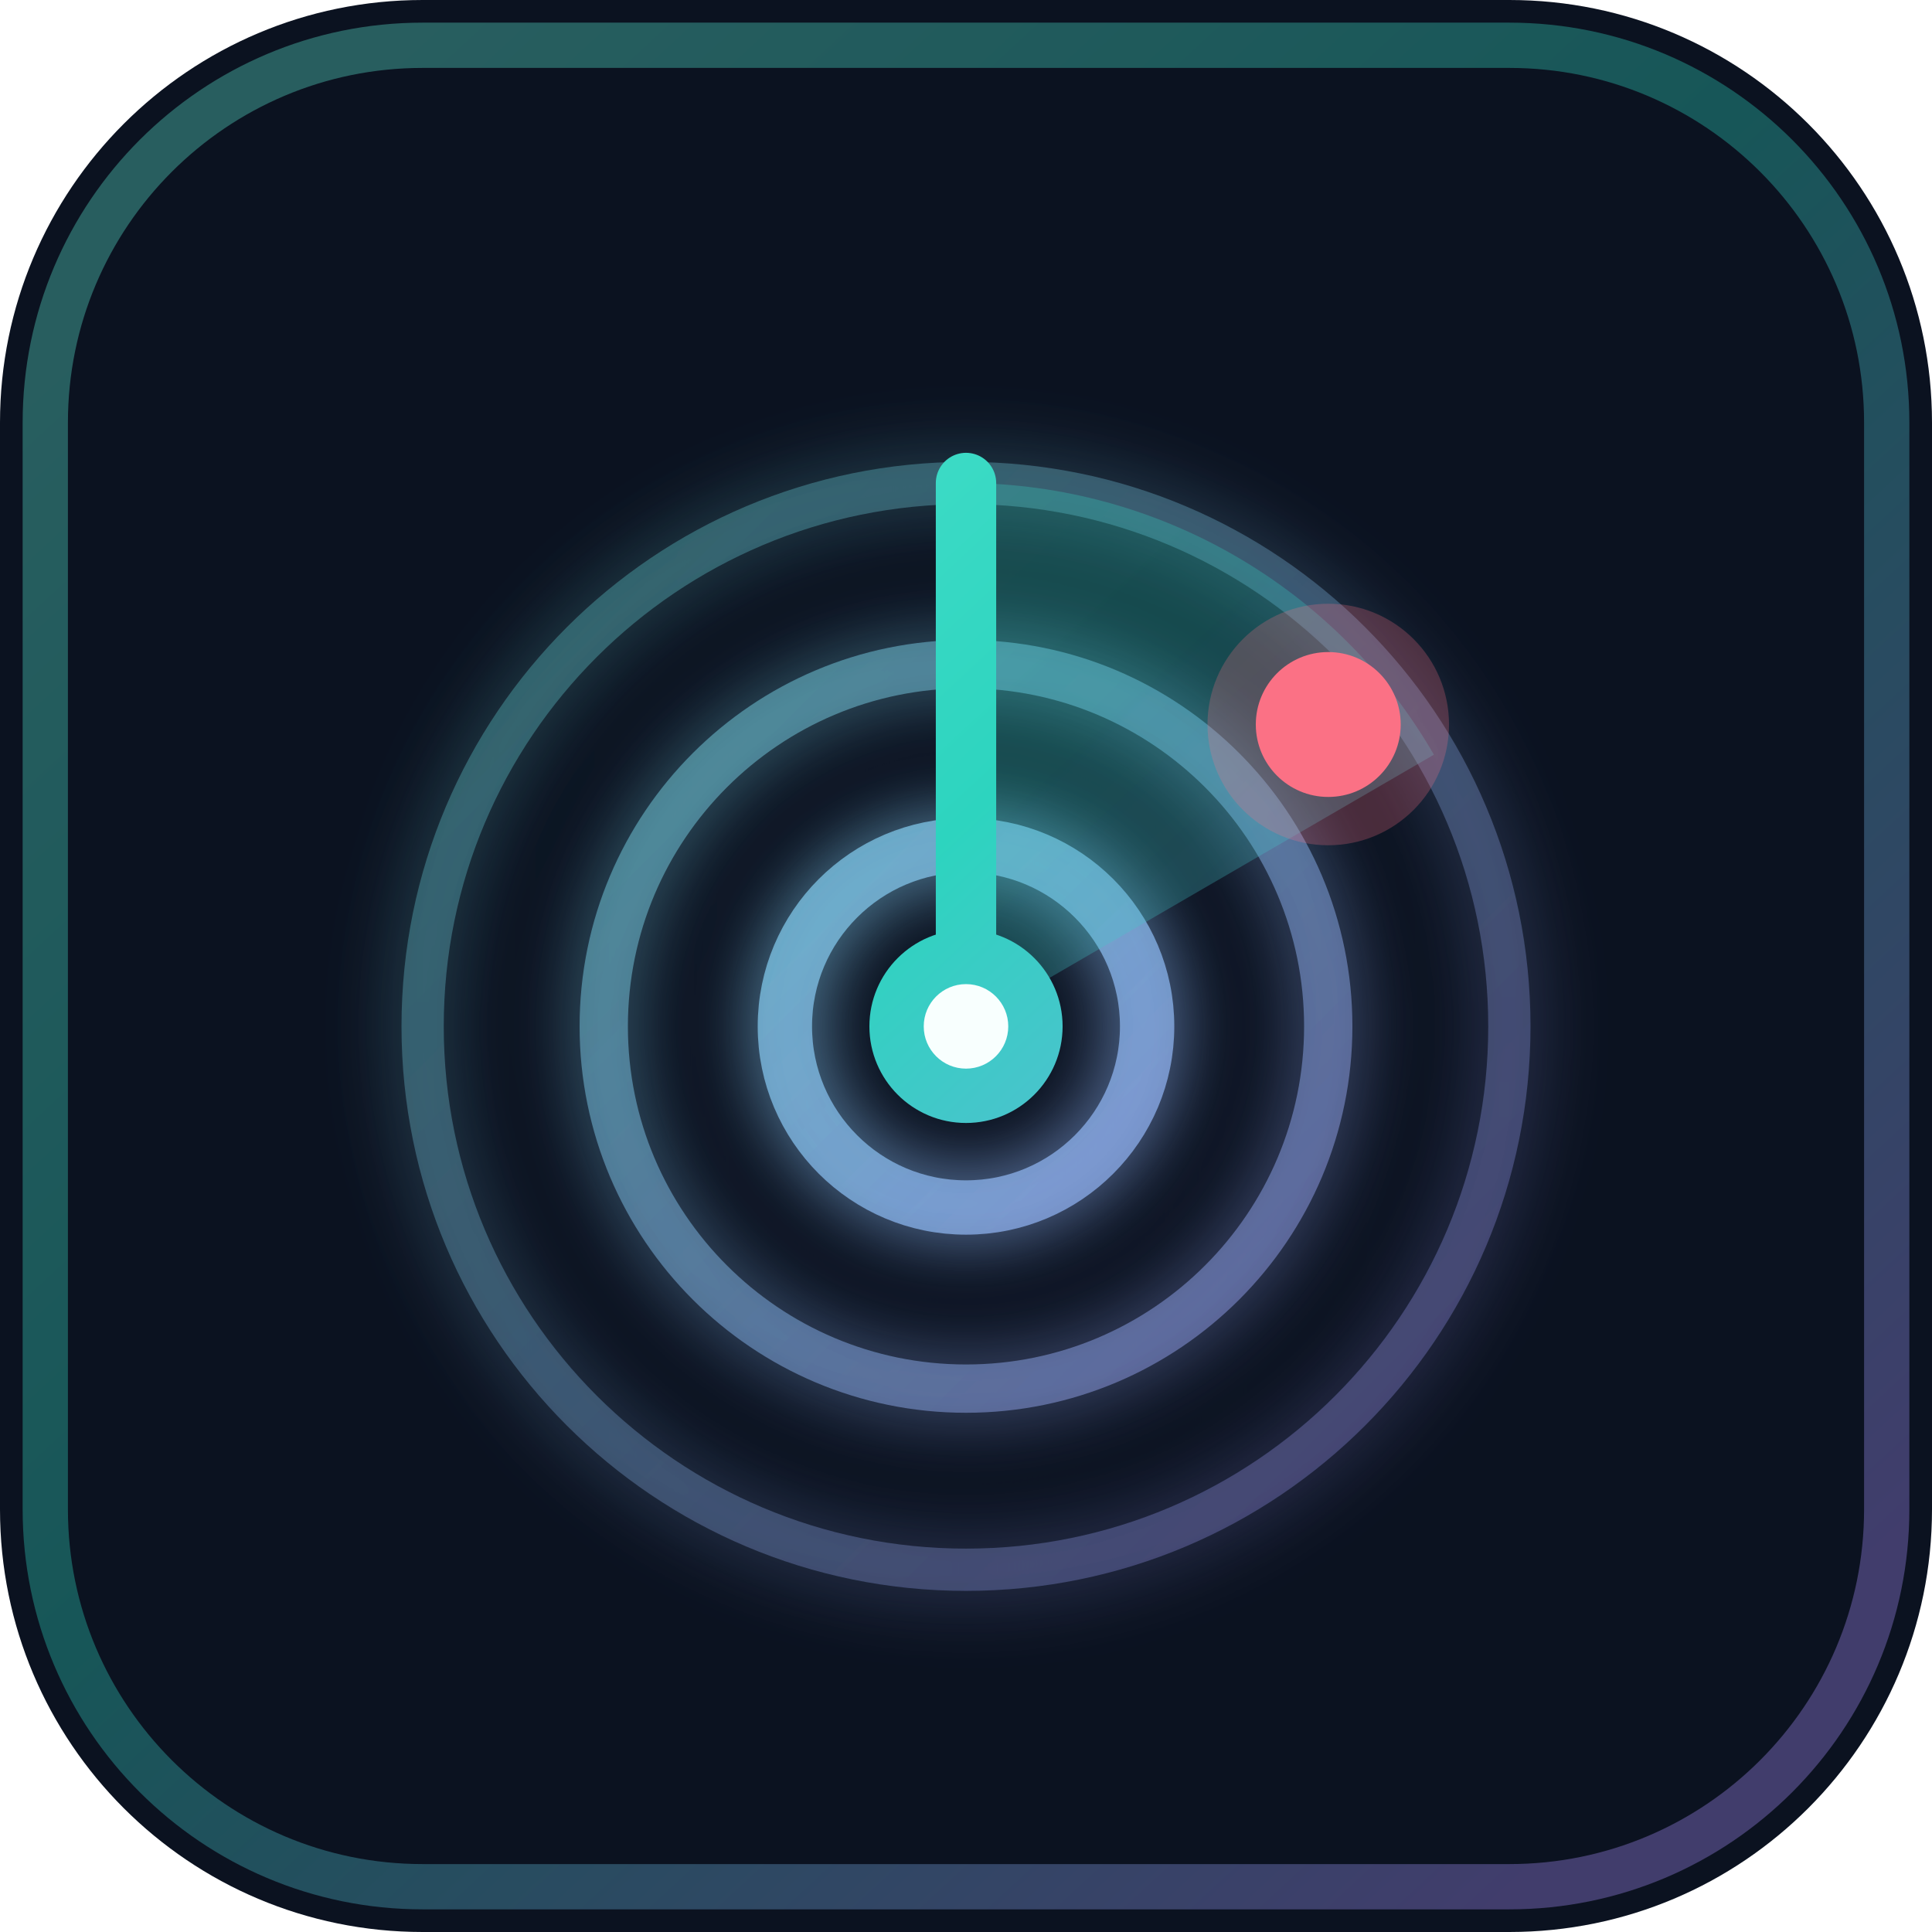
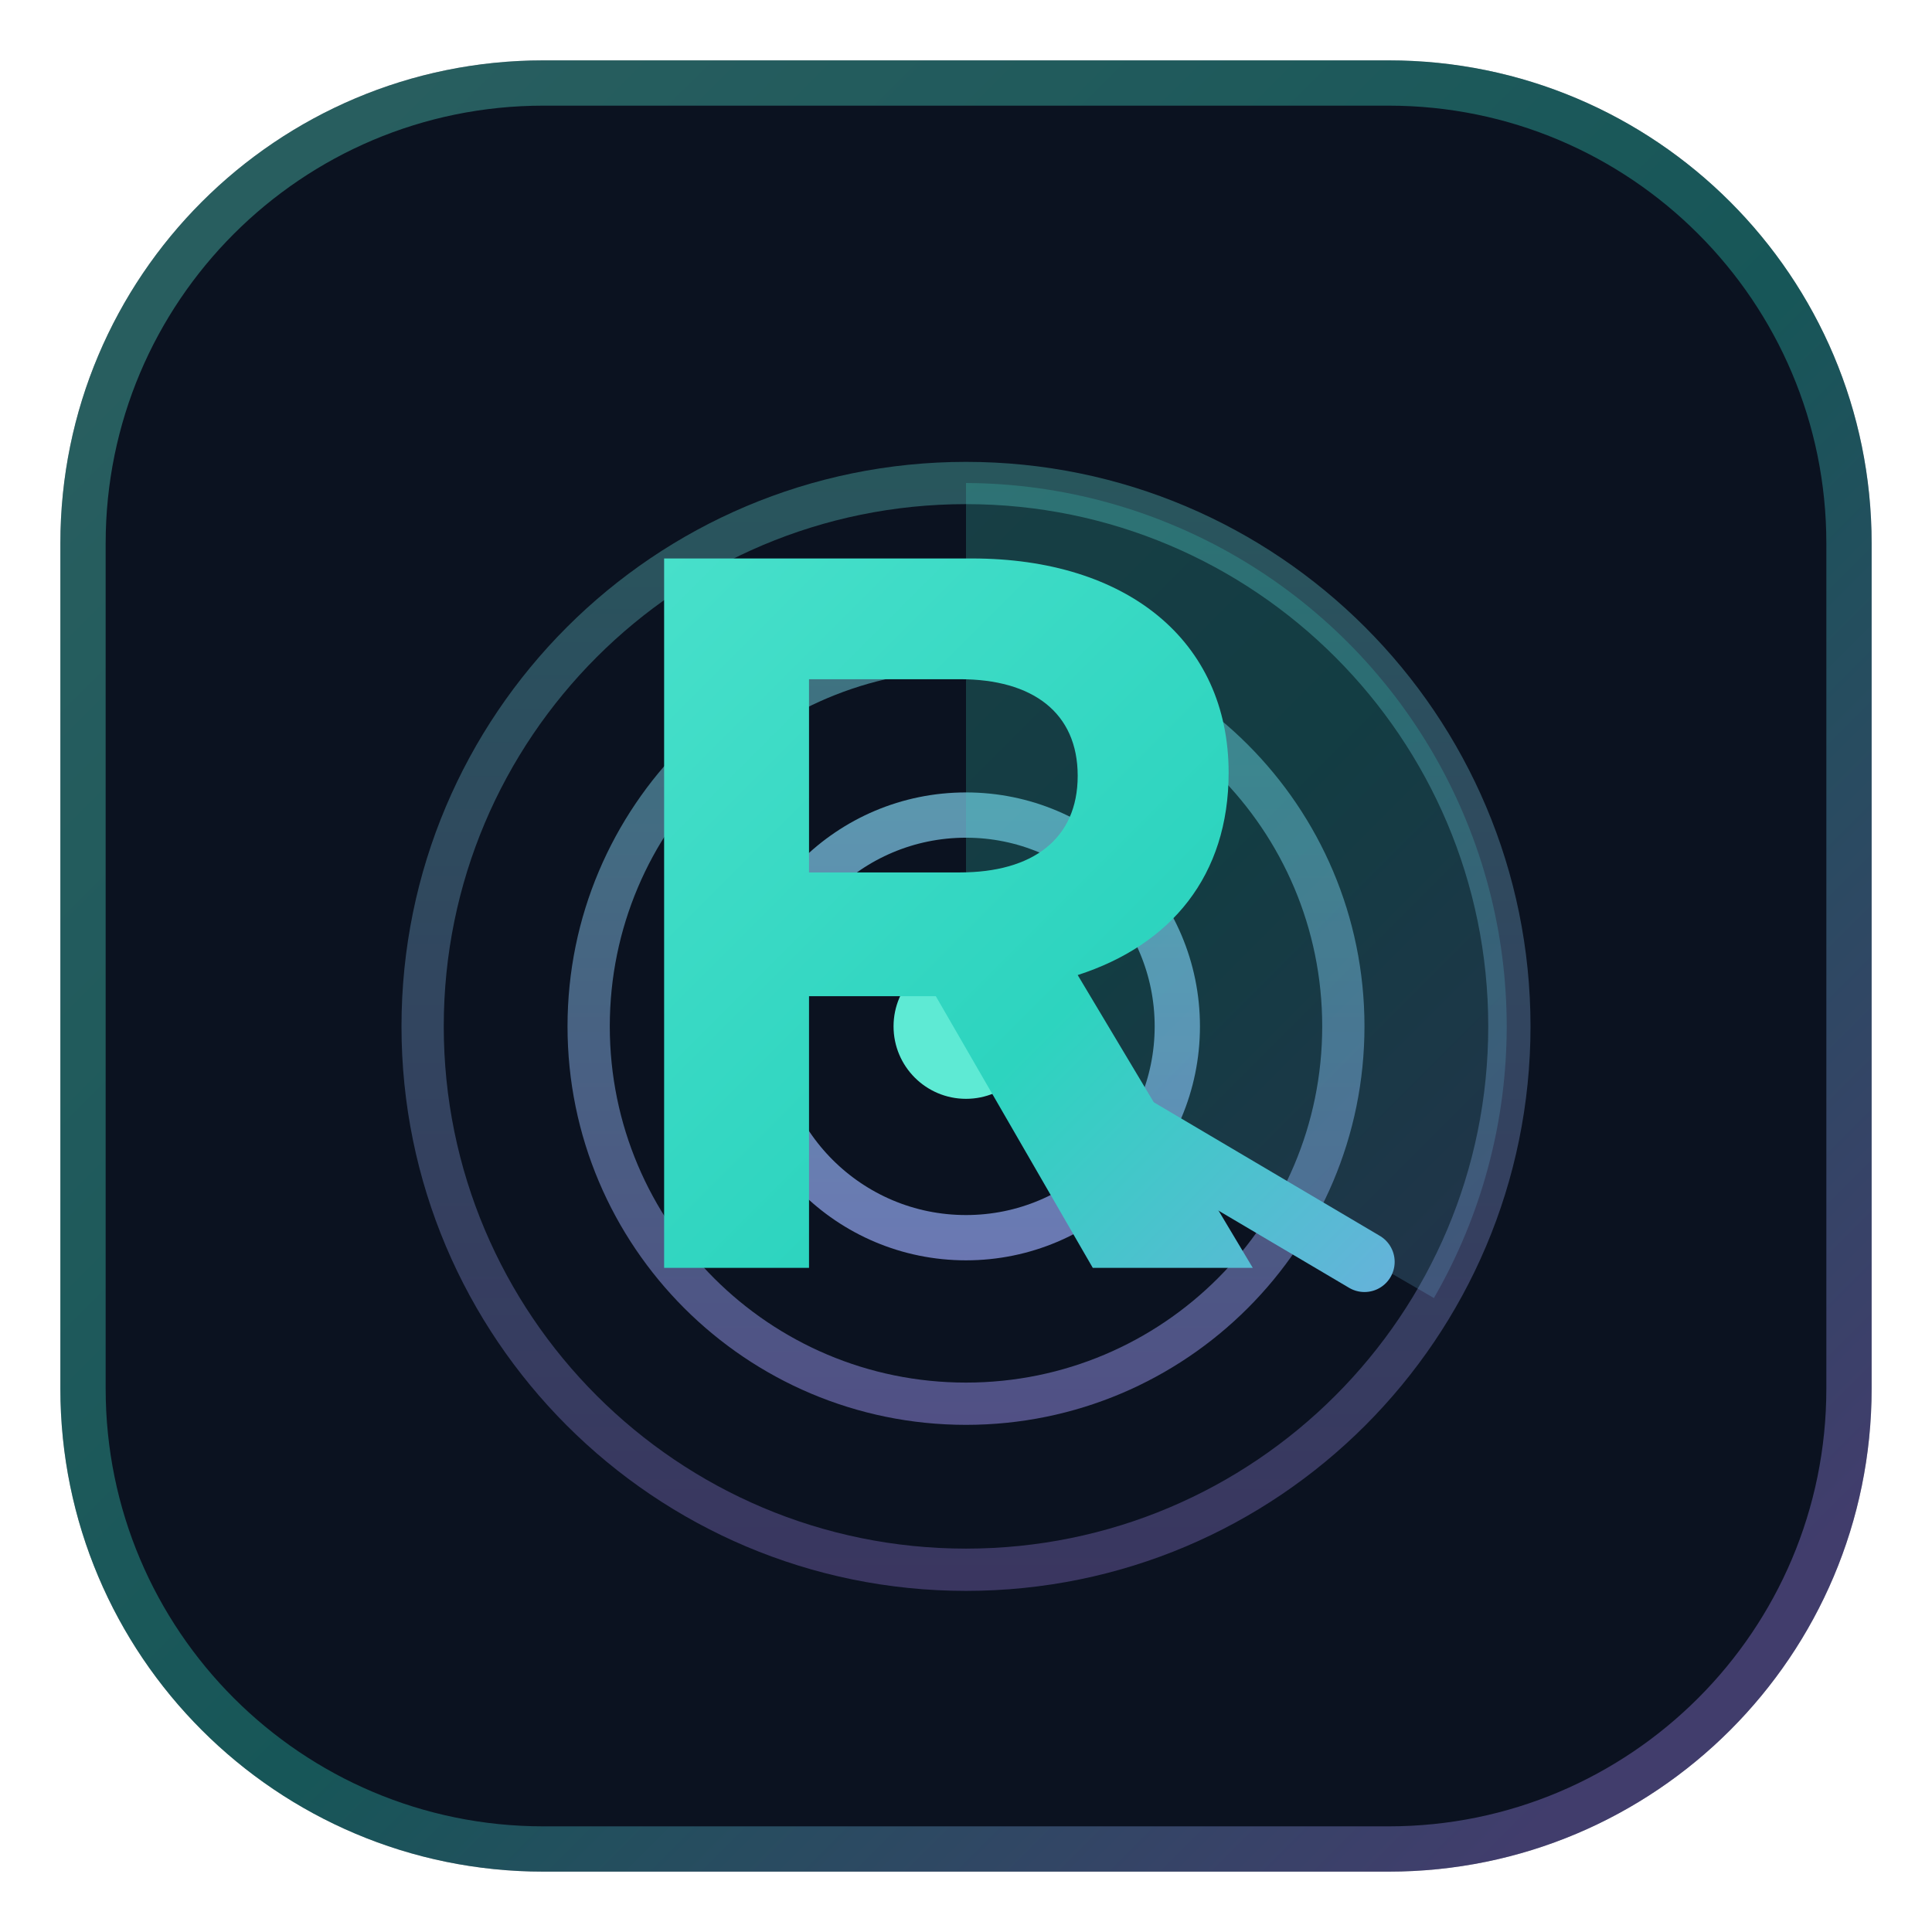
- <svg xmlns="http://www.w3.org/2000/svg" viewBox="0 0 64 64" role="img" aria-label="RH Monitor">
+ <svg xmlns="http://www.w3.org/2000/svg" viewBox="0 0 64 64" role="img" aria-label="ROBIN NFT Radar">
  <defs>
-     <linearGradient id="g" x1="8" y1="6" x2="56" y2="58" gradientUnits="userSpaceOnUse">
-       <stop stop-color="#5EEAD4" />
-       <stop offset="0.45" stop-color="#2DD4BF" />
-       <stop offset="1" stop-color="#A78BFA" />
+     <linearGradient id="g" x1="8" y1="8" x2="56" y2="56" gradientUnits="userSpaceOnUse">
+       <stop stop-color="#5eead4" />
+       <stop offset="0.55" stop-color="#2dd4bf" />
+       <stop offset="1" stop-color="#a78bfa" />
    </linearGradient>
-     <linearGradient id="ring" x1="12" y1="12" x2="52" y2="52" gradientUnits="userSpaceOnUse">
-       <stop stop-color="#5EEAD4" stop-opacity="0.95" />
-       <stop offset="1" stop-color="#A78BFA" stop-opacity="0.85" />
+     <linearGradient id="ring" x1="32" y1="12" x2="32" y2="52" gradientUnits="userSpaceOnUse">
+       <stop stop-color="#5eead4" stop-opacity="0.95" />
+       <stop offset="1" stop-color="#a78bfa" stop-opacity="0.85" />
    </linearGradient>
-     <filter id="glow" x="-30%" y="-30%" width="160%" height="160%">
-       <feGaussianBlur stdDeviation="1.2" result="b" />
-       <feMerge>
-         <feMergeNode in="b" />
-         <feMergeNode in="SourceGraphic" />
-       </feMerge>
-     </filter>
  </defs>
-   <rect width="64" height="64" rx="14" fill="#0B1220" />
-   <rect x="1.5" y="1.5" width="61" height="61" rx="12.5" fill="none" stroke="url(#g)" stroke-opacity="0.35" stroke-width="1.5" />
-   <g fill="none" stroke="url(#ring)" stroke-linecap="round" filter="url(#glow)">
-     <circle cx="32" cy="34" r="18" stroke-width="1.4" opacity="0.35" />
-     <circle cx="32" cy="34" r="12" stroke-width="1.6" opacity="0.55" />
-     <circle cx="32" cy="34" r="6" stroke-width="1.8" opacity="0.85" />
-   </g>
-   <path d="M32 34 L32 16 A18 18 0 0 1 47.5 25 Z" fill="url(#g)" opacity="0.28" />
-   <path d="M32 34 L32 16" stroke="url(#g)" stroke-width="2" stroke-linecap="round" />
-   <circle cx="32" cy="34" r="3.2" fill="url(#g)" />
-   <circle cx="32" cy="34" r="1.4" fill="#F8FFFE" />
-   <circle cx="44" cy="24" r="2.4" fill="#FB7185" />
-   <circle cx="44" cy="24" r="4" fill="#FB7185" opacity="0.25" />
+   <rect x="2" y="2" width="60" height="60" rx="16" fill="#0B1220" />
+   <rect x="2.75" y="2.75" width="58.5" height="58.5" rx="15.25" fill="none" stroke="url(#g)" stroke-opacity="0.35" stroke-width="1.5" />
+   <circle cx="32" cy="34" r="18" fill="none" stroke="url(#ring)" stroke-width="1.4" opacity="0.35" />
+   <circle cx="32" cy="34" r="12.5" fill="none" stroke="url(#ring)" stroke-width="1.4" opacity="0.55" />
+   <circle cx="32" cy="34" r="7" fill="none" stroke="url(#ring)" stroke-width="1.5" opacity="0.8" />
+   <path d="M32 34 L32 16 A18 18 0 0 1 47.5 43 Z" fill="url(#g)" opacity="0.22" />
+   <path d="M32 34 L45.2 41.8" stroke="url(#g)" stroke-width="2" stroke-linecap="round" />
+   <circle cx="32" cy="34" r="2.4" fill="#5eead4" />
+   <path d="M22 18.5h10.2c5.1 0 8.5 2.7 8.5 7.1 0 3.4-1.9 5.7-5 6.7l5.8 9.7h-5.3l-5.2-9H26.8v9H22V18.5zm4.8 4v6.4h5c2.4 0 3.9-1.1 3.9-3.2S34.2 22.5 31.8 22.5H26.8z" fill="url(#g)" />
</svg>
